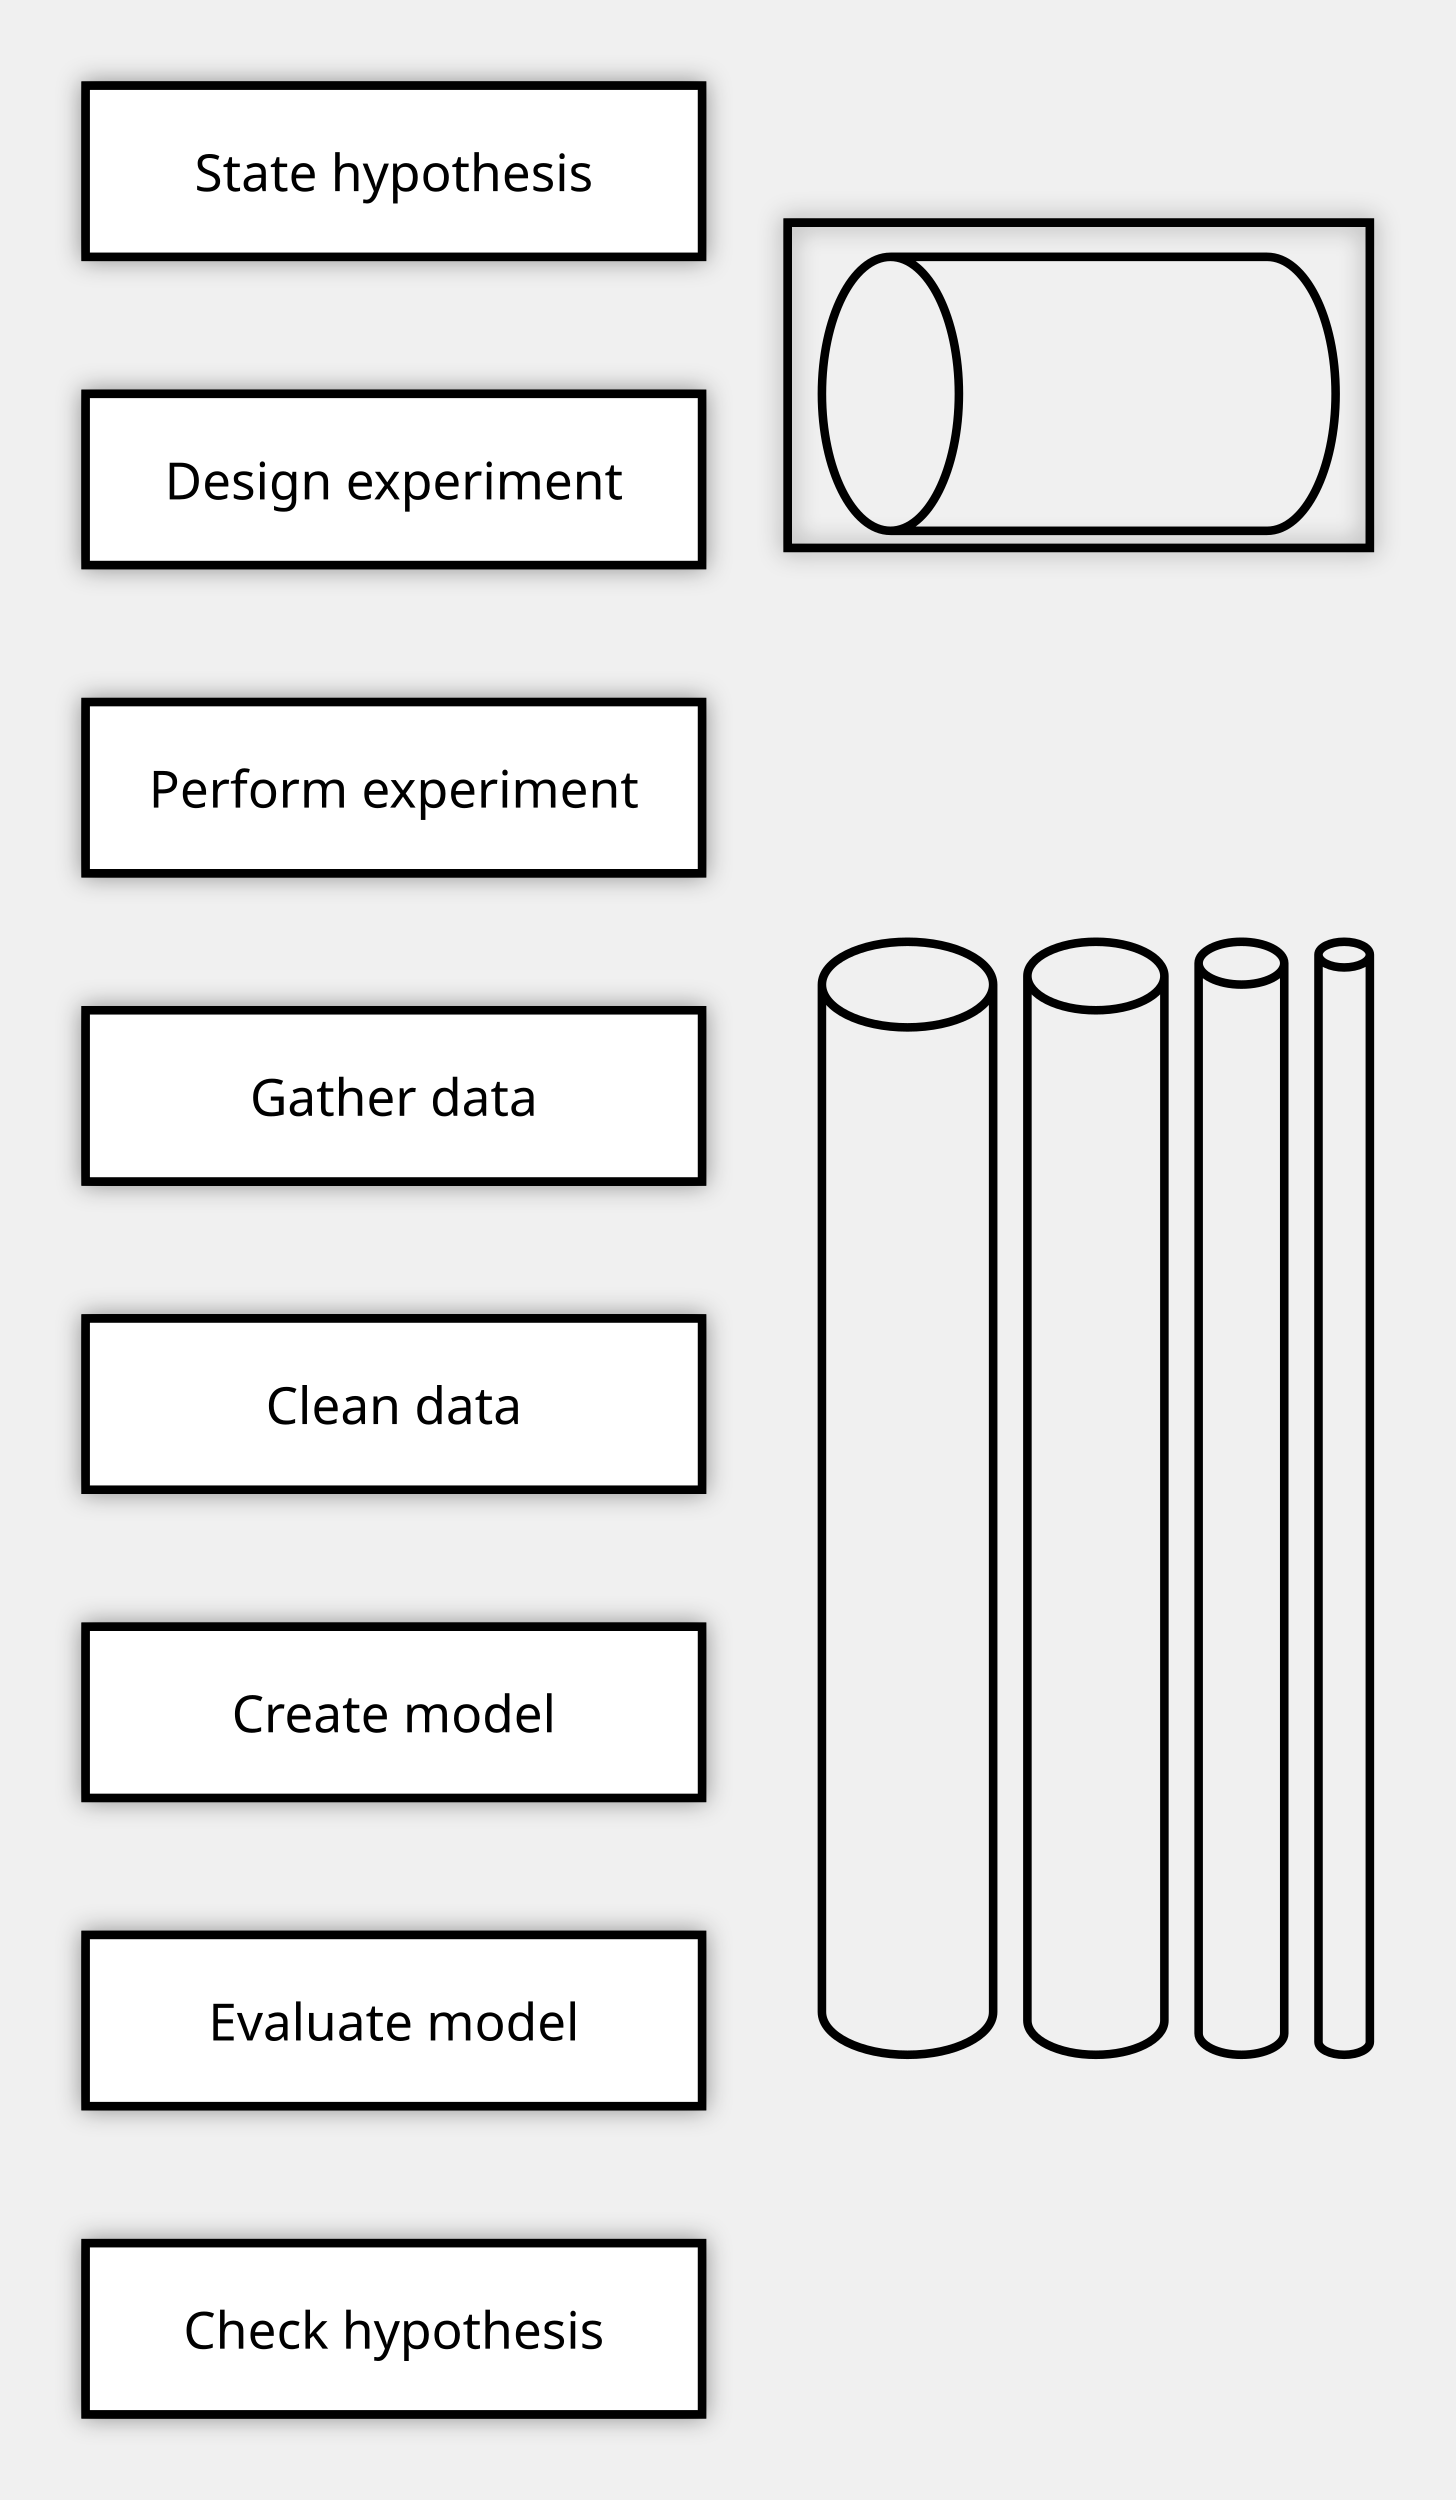
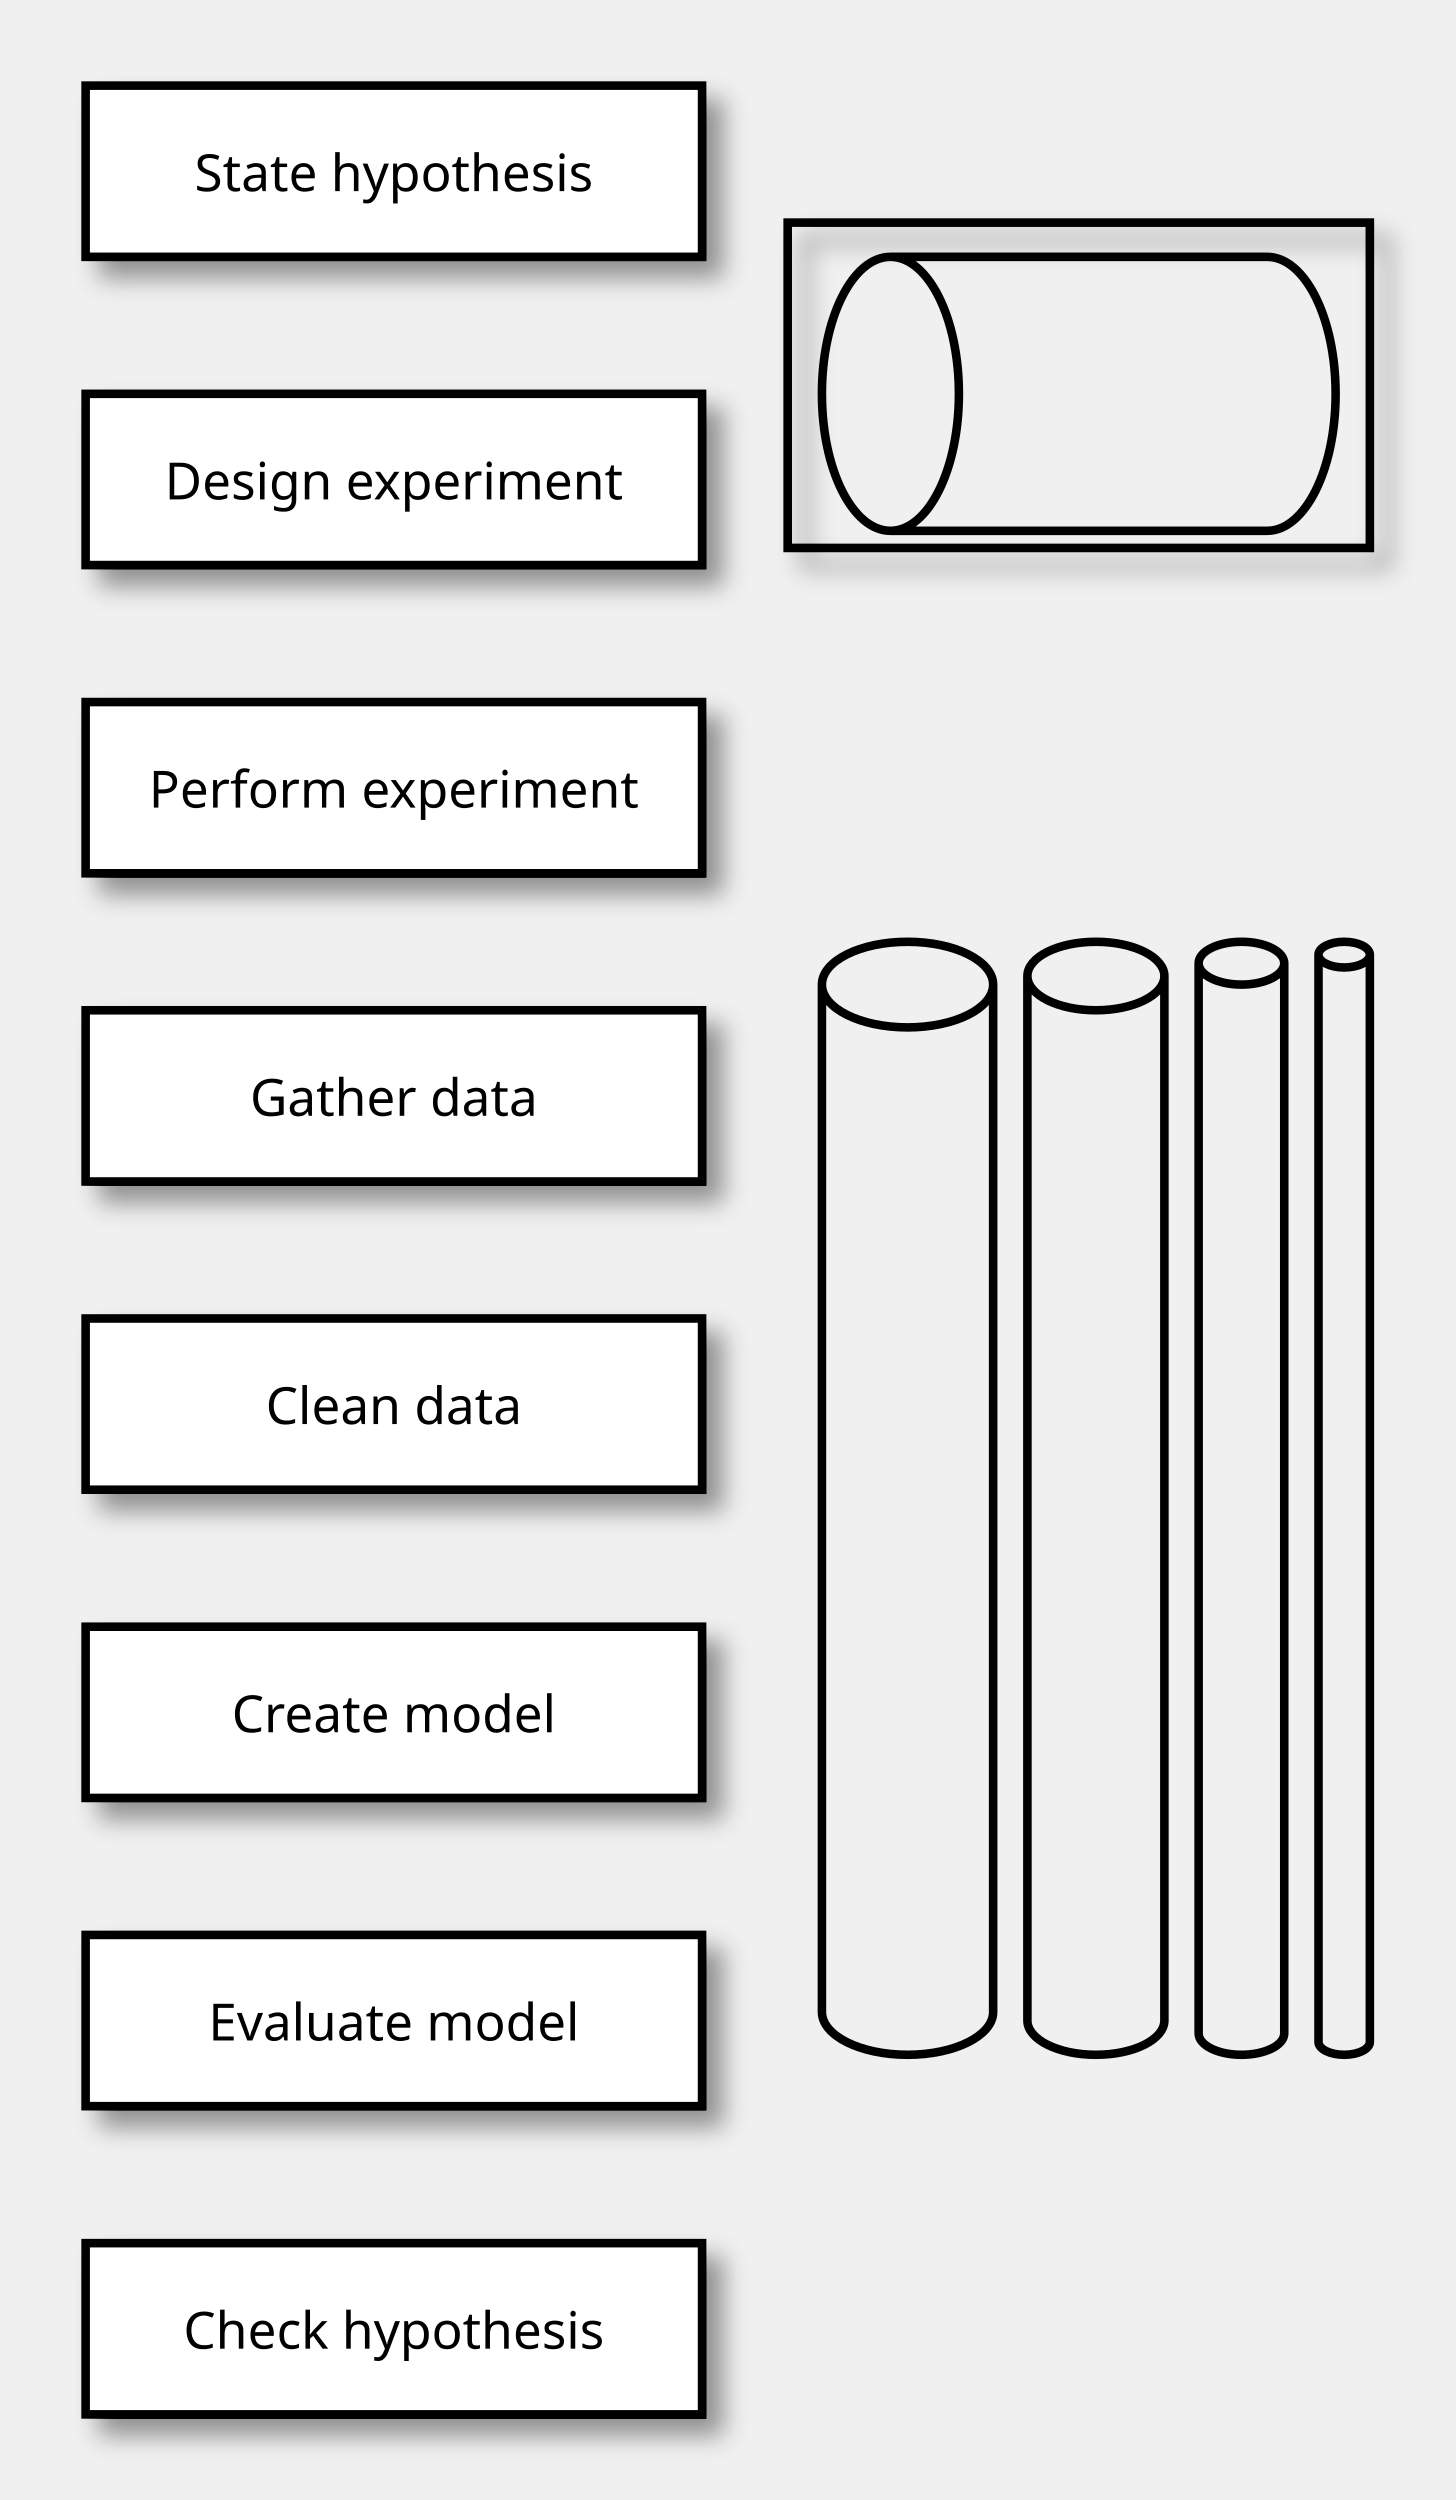
<svg xmlns="http://www.w3.org/2000/svg" version="1.1" width="85mm" height="146mm" viewBox="-3 5 85 146">
  <style>
  
    rect, circle, ellipse, line, polyline, polygon, path { stroke-width: 0.5; stroke: black; }
    rect, circle, ellipse, polygon { fill: white; }
    line, polyline, path { fill: none; }
    text { font-family: sans-serif; font-size: 3px; }
    text.d-tbox, text.d-tbox * { text-anchor: middle; dominant-baseline: central; }
  
  </style>
  <defs>
    <filter id="softshadow" x="-50%" y="-50%" width="200%" height="200%">
      <feGaussianBlur in="SourceAlpha" stdDeviation="0.7" />
-       <feOffset />
+       <feOffset dx="1" dy="1" />
      <feComposite in2="SourceGraphic" operator="arithmetic" k1="0" k2="0.4" k3="1" k4="0" />
    </filter>
    <filter id="hardshadow" x="-50%" y="-50%" width="200%" height="200%">
      <feGaussianBlur in="SourceAlpha" stdDeviation="0.2" />
-       <feOffset />
+       <feOffset dx="1" dy="1" />
      <feComposite in2="SourceGraphic" operator="arithmetic" k1="0" k2="0.6" k3="1" k4="0" />
    </filter>
  </defs>
  <style>
        
            rect {
                fill: white;
                stroke: black;
                stroke-width: 0.5px;
                filter: url(#softshadow);
            }
            text {
                font-size: 3px;
                dominant-baseline: central;
                text-anchor: middle;
            }
            line {
                stroke-width: 0.2px;
                stroke: black;
            }
            .pipeline {
                stroke-width: 0.2px;
                stroke: black;
                fill: none;
            }
        
    </style>
  <rect x="2" y="10" width="36" height="10" />
  <text x="20" y="15" class="d-tbox">State hypothesis</text>
  <rect x="2" y="28" width="36" height="10" />
  <text x="20" y="33" class="d-tbox">Design experiment</text>
  <rect x="2" y="46" width="36" height="10" />
  <text x="20" y="51" class="d-tbox">Perform experiment</text>
  <rect x="2" y="64" width="36" height="10" />
  <text x="20" y="69" class="d-tbox">Gather data</text>
  <rect x="2" y="82" width="36" height="10" />
  <text x="20" y="87" class="d-tbox">Clean data</text>
  <rect x="2" y="100" width="36" height="10" />
  <text x="20" y="105" class="d-tbox">Create model</text>
  <rect x="2" y="118" width="36" height="10" />
  <text x="20" y="123" class="d-tbox">Evaluate model</text>
  <rect x="2" y="136" width="36" height="10" />
  <text x="20" y="141" class="d-tbox">Check hypothesis</text>
  <path d="M 49 20         a 4 8 0 0 0 0 16         a 4 8 0 0 0 0 -16         h 22         a 4 8 0 0 1 0 16         h -22" class="pipeline_h" />
  <rect x="43" y="18" width="34" height="19" style="fill:none" />
  <path d="M 45 62.5         a 5 2.5 0 0 0 10 0         a 5 2.5 0 0 0 -10 0         v 60         a 5 2.5 0 0 0 10 0         v -60" class="pipeline_v" />
  <path d="M 57 62         a 4 2 0 0 0 8 0         a 4 2 0 0 0 -8 0         v 61         a 4 2 0 0 0 8 0         v -61" class="pipeline_v" />
  <path d="M 67 61.25         a 2.5 1.25 0 0 0 5 0         a 2.5 1.25 0 0 0 -5 0         v 62.5         a 2.5 1.25 0 0 0 5 0         v -62.5" class="pipeline_v" />
  <path d="M 74 60.75         a 1.5 0.75 0 0 0 3 0         a 1.5 0.75 0 0 0 -3 0         v 63.5         a 1.5 0.75 0 0 0 3 0         v -63.5" class="pipeline_v" />
</svg>
